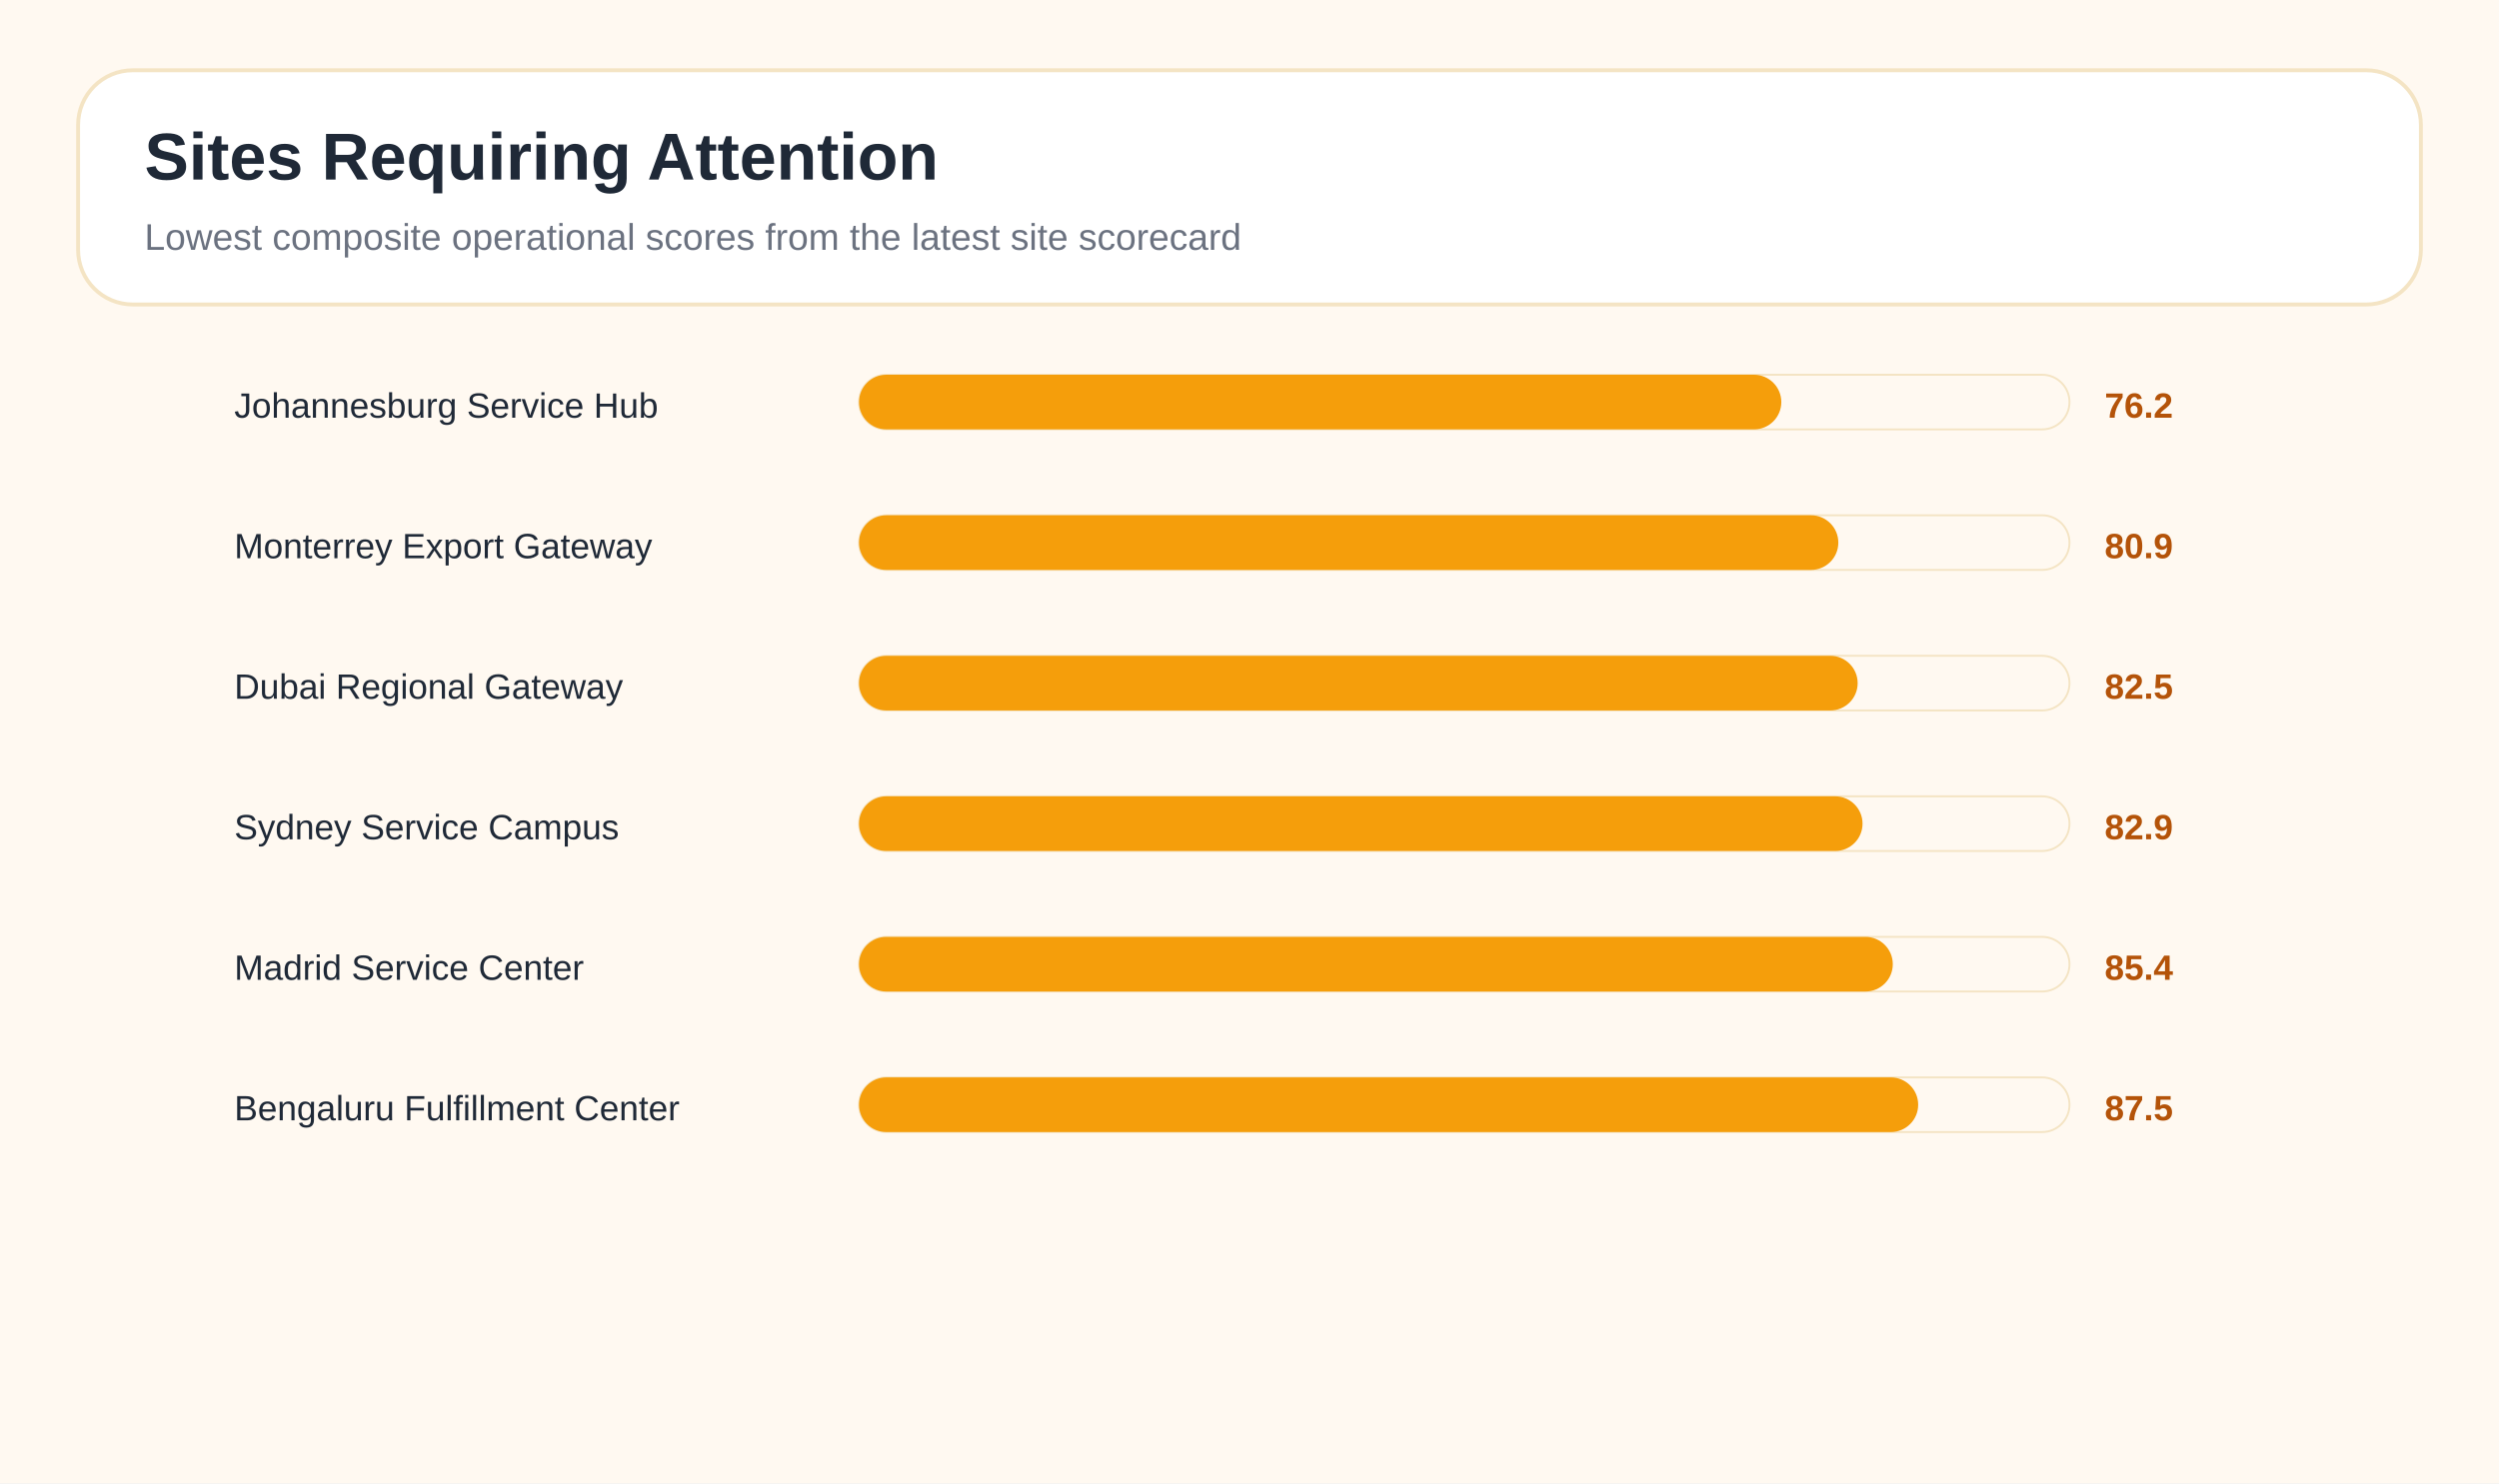
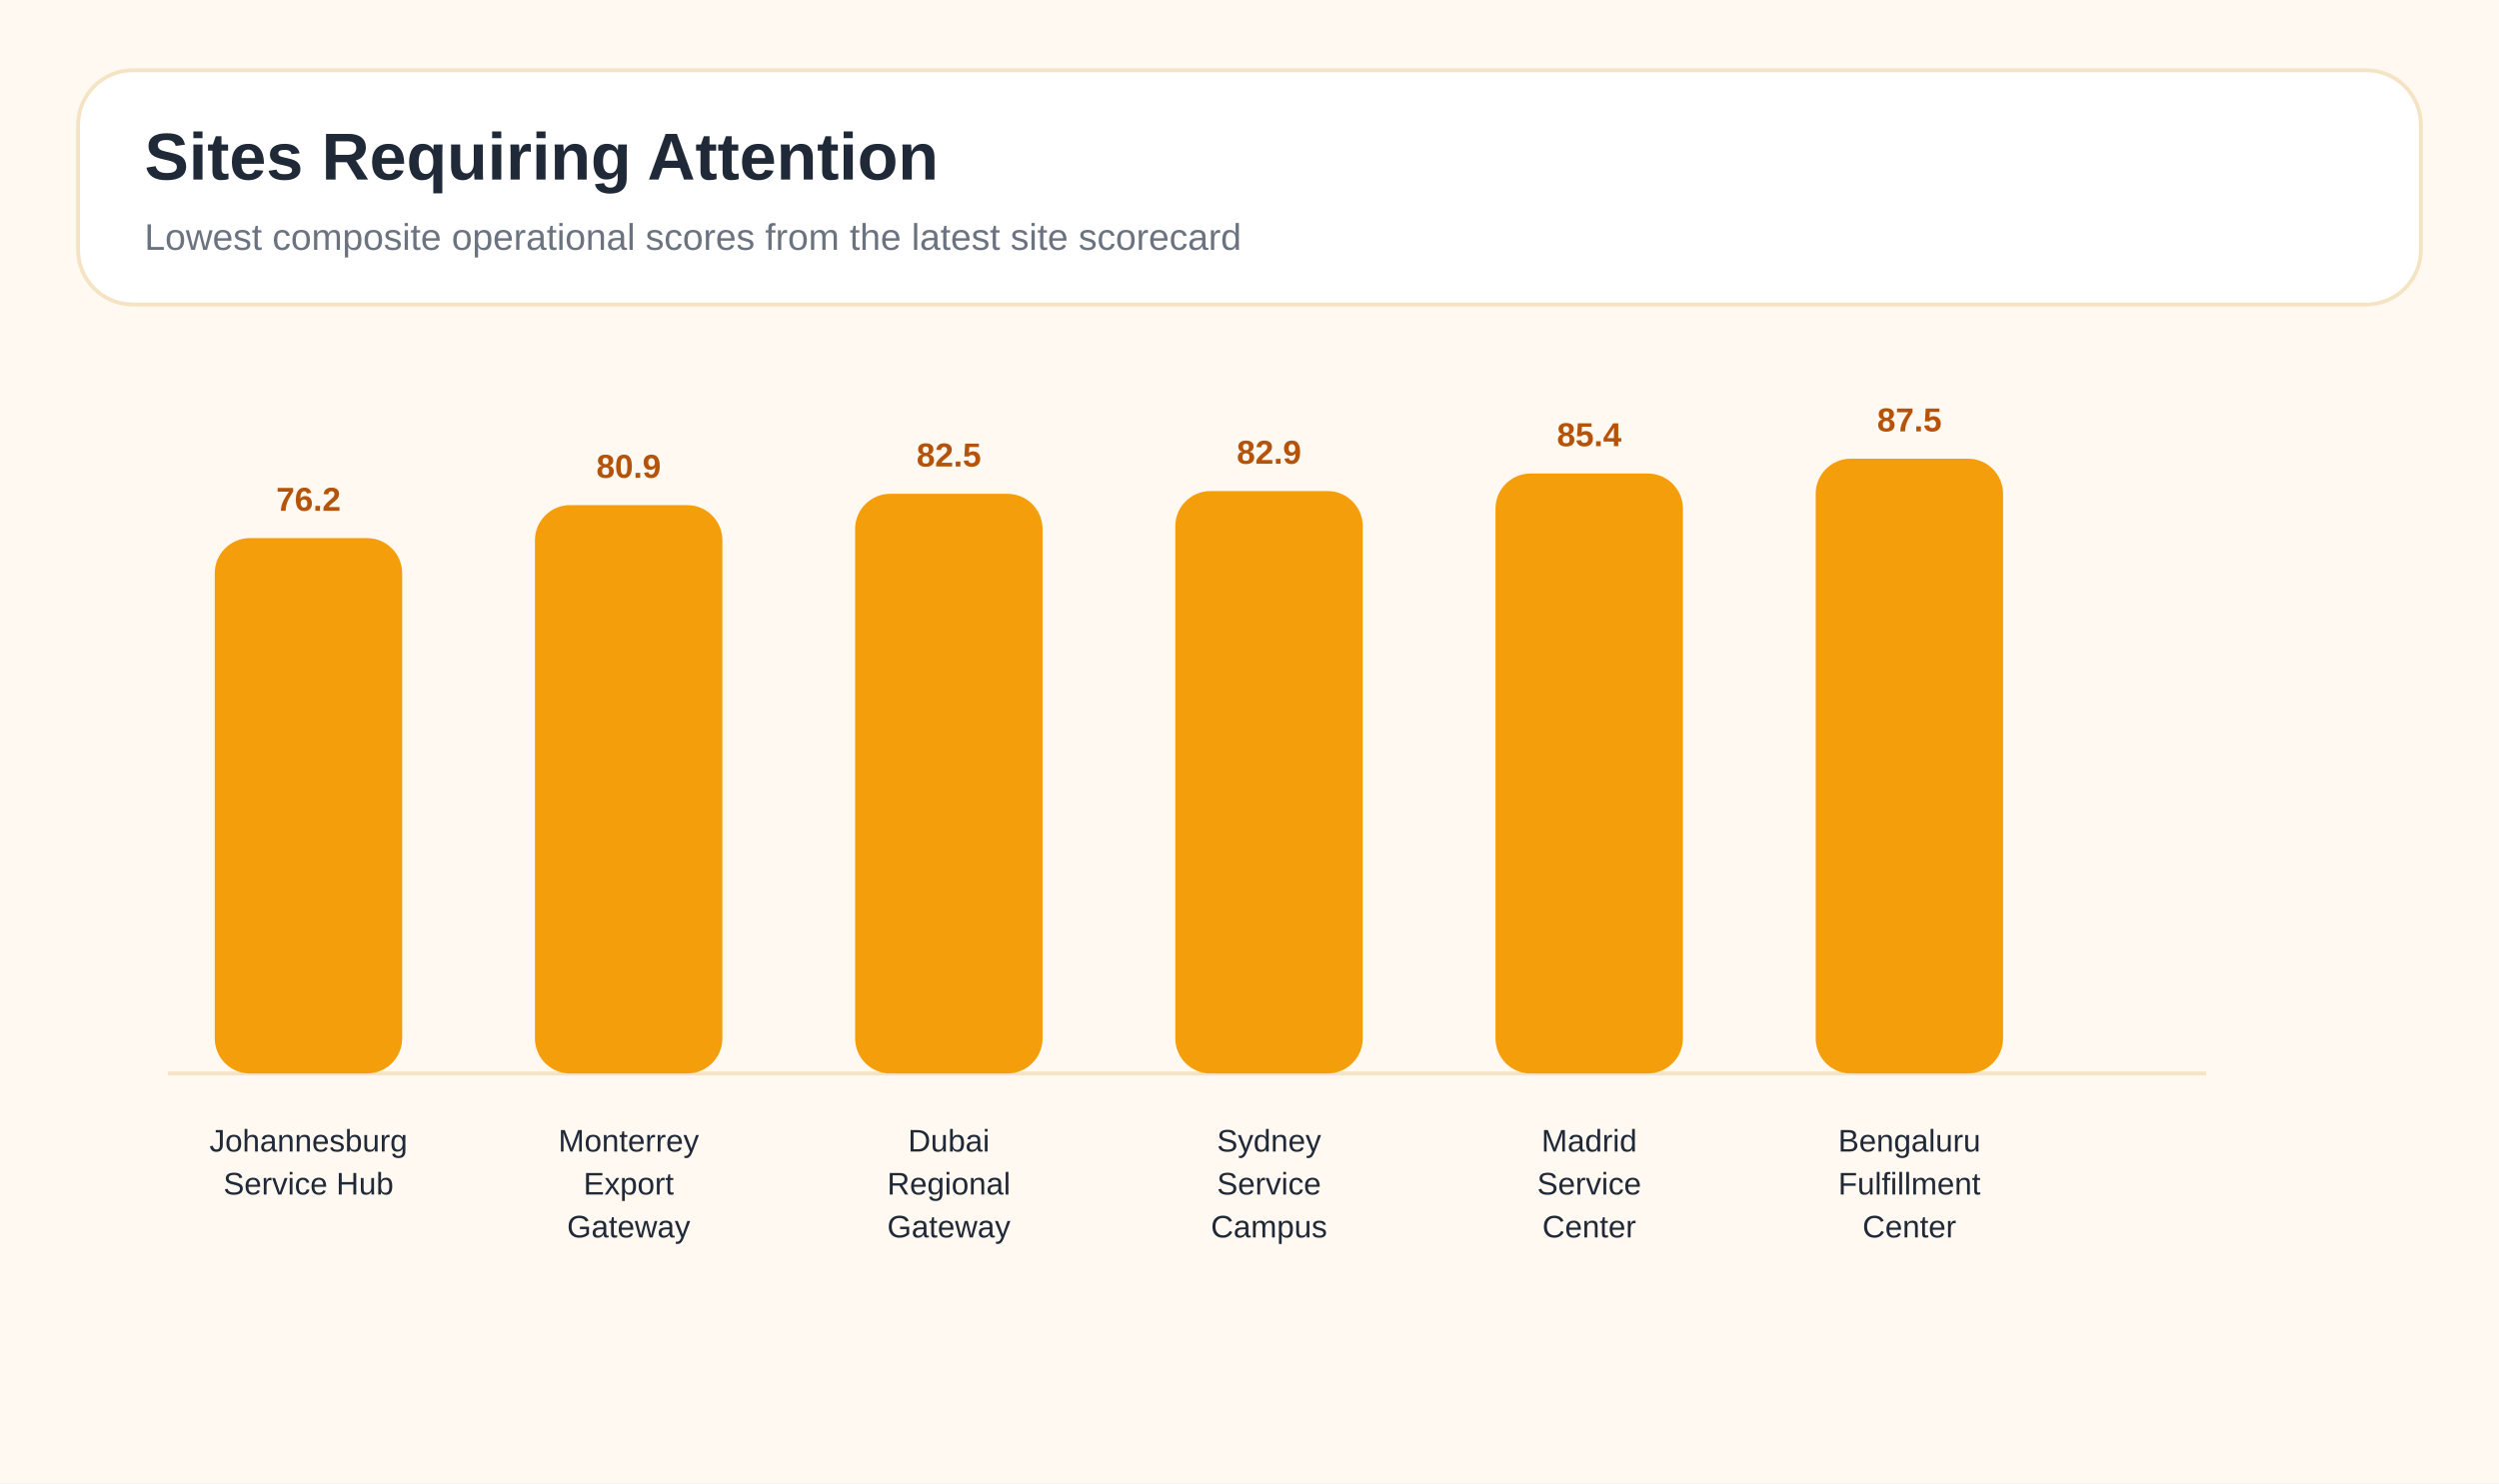
<svg xmlns="http://www.w3.org/2000/svg" width="1280" height="760" viewBox="0 0 1280 760" role="img" aria-label="Sites Requiring Attention">
  <rect width="1280" height="760" fill="#fff9f1" />
  <rect x="40" y="36" width="1200" height="120" rx="28" fill="#ffffff" stroke="#f4e4c4" stroke-width="2" />
  <text x="74" y="92" fill="#1f2937" font-size="34" font-family="Segoe UI, Arial, sans-serif" font-weight="700">Sites Requiring Attention</text>
  <text x="74" y="128" fill="#6b7280" font-size="19" font-family="Segoe UI, Arial, sans-serif">Lowest composite operational scores from the latest site scorecard</text>
-   <text x="120" y="214" fill="#1f2937" font-size="18" font-family="Segoe UI, Arial, sans-serif">Johannesburg Service Hub</text>
-   <rect x="440" y="192" width="620" height="28" rx="14" fill="#fff9f1" stroke="#f4e4c4" stroke-width="1" />
-   <rect x="440" y="192" width="472.4" height="28" rx="14" fill="#f59e0b" />
-   <text x="1078" y="214" fill="#b45309" font-size="18" font-family="Segoe UI, Arial, sans-serif" font-weight="700">76.2</text>
-   <text x="120" y="286" fill="#1f2937" font-size="18" font-family="Segoe UI, Arial, sans-serif">Monterrey Export Gateway</text>
-   <rect x="440" y="264" width="620" height="28" rx="14" fill="#fff9f1" stroke="#f4e4c4" stroke-width="1" />
-   <rect x="440" y="264" width="501.6" height="28" rx="14" fill="#f59e0b" />
-   <text x="1078" y="286" fill="#b45309" font-size="18" font-family="Segoe UI, Arial, sans-serif" font-weight="700">80.9</text>
-   <text x="120" y="358" fill="#1f2937" font-size="18" font-family="Segoe UI, Arial, sans-serif">Dubai Regional Gateway</text>
-   <rect x="440" y="336" width="620" height="28" rx="14" fill="#fff9f1" stroke="#f4e4c4" stroke-width="1" />
-   <rect x="440" y="336" width="511.5" height="28" rx="14" fill="#f59e0b" />
-   <text x="1078" y="358" fill="#b45309" font-size="18" font-family="Segoe UI, Arial, sans-serif" font-weight="700">82.5</text>
-   <text x="120" y="430" fill="#1f2937" font-size="18" font-family="Segoe UI, Arial, sans-serif">Sydney Service Campus</text>
-   <rect x="440" y="408" width="620" height="28" rx="14" fill="#fff9f1" stroke="#f4e4c4" stroke-width="1" />
-   <rect x="440" y="408" width="514.0" height="28" rx="14" fill="#f59e0b" />
-   <text x="1078" y="430" fill="#b45309" font-size="18" font-family="Segoe UI, Arial, sans-serif" font-weight="700">82.9</text>
-   <text x="120" y="502" fill="#1f2937" font-size="18" font-family="Segoe UI, Arial, sans-serif">Madrid Service Center</text>
-   <rect x="440" y="480" width="620" height="28" rx="14" fill="#fff9f1" stroke="#f4e4c4" stroke-width="1" />
-   <rect x="440" y="480" width="529.5" height="28" rx="14" fill="#f59e0b" />
-   <text x="1078" y="502" fill="#b45309" font-size="18" font-family="Segoe UI, Arial, sans-serif" font-weight="700">85.4</text>
-   <text x="120" y="574" fill="#1f2937" font-size="18" font-family="Segoe UI, Arial, sans-serif">Bengaluru Fulfillment Center</text>
-   <rect x="440" y="552" width="620" height="28" rx="14" fill="#fff9f1" stroke="#f4e4c4" stroke-width="1" />
-   <rect x="440" y="552" width="542.5" height="28" rx="14" fill="#f59e0b" />
-   <text x="1078" y="574" fill="#b45309" font-size="18" font-family="Segoe UI, Arial, sans-serif" font-weight="700">87.5</text>
+   <line x1="86" y1="550" x2="1130" y2="550" stroke="#f4e4c4" stroke-width="2" />
+   <rect x="110" y="275.7" width="96" height="274.3" rx="18" fill="#f59e0b" />
+   <text x="158.0" y="261.7" text-anchor="middle" fill="#b45309" font-size="17" font-family="Segoe UI, Arial, sans-serif" font-weight="700">76.2</text>
+   <text x="158.0" y="590" text-anchor="middle" fill="#1f2937" font-size="16" font-family="Segoe UI, Arial, sans-serif">Johannesburg</text>
+   <text x="158.0" y="612" text-anchor="middle" fill="#1f2937" font-size="16" font-family="Segoe UI, Arial, sans-serif">Service Hub</text>
+   <rect x="274" y="258.8" width="96" height="291.2" rx="18" fill="#f59e0b" />
+   <text x="322.0" y="244.8" text-anchor="middle" fill="#b45309" font-size="17" font-family="Segoe UI, Arial, sans-serif" font-weight="700">80.9</text>
+   <text x="322.0" y="590" text-anchor="middle" fill="#1f2937" font-size="16" font-family="Segoe UI, Arial, sans-serif">Monterrey</text>
+   <text x="322.0" y="612" text-anchor="middle" fill="#1f2937" font-size="16" font-family="Segoe UI, Arial, sans-serif">Export</text>
+   <text x="322.0" y="634" text-anchor="middle" fill="#1f2937" font-size="16" font-family="Segoe UI, Arial, sans-serif">Gateway</text>
+   <rect x="438" y="253.0" width="96" height="297.0" rx="18" fill="#f59e0b" />
+   <text x="486.0" y="239.0" text-anchor="middle" fill="#b45309" font-size="17" font-family="Segoe UI, Arial, sans-serif" font-weight="700">82.5</text>
+   <text x="486.0" y="590" text-anchor="middle" fill="#1f2937" font-size="16" font-family="Segoe UI, Arial, sans-serif">Dubai</text>
+   <text x="486.0" y="612" text-anchor="middle" fill="#1f2937" font-size="16" font-family="Segoe UI, Arial, sans-serif">Regional</text>
+   <text x="486.0" y="634" text-anchor="middle" fill="#1f2937" font-size="16" font-family="Segoe UI, Arial, sans-serif">Gateway</text>
+   <rect x="602" y="251.6" width="96" height="298.4" rx="18" fill="#f59e0b" />
+   <text x="650.0" y="237.6" text-anchor="middle" fill="#b45309" font-size="17" font-family="Segoe UI, Arial, sans-serif" font-weight="700">82.9</text>
+   <text x="650.0" y="590" text-anchor="middle" fill="#1f2937" font-size="16" font-family="Segoe UI, Arial, sans-serif">Sydney</text>
+   <text x="650.0" y="612" text-anchor="middle" fill="#1f2937" font-size="16" font-family="Segoe UI, Arial, sans-serif">Service</text>
+   <text x="650.0" y="634" text-anchor="middle" fill="#1f2937" font-size="16" font-family="Segoe UI, Arial, sans-serif">Campus</text>
+   <rect x="766" y="242.6" width="96" height="307.4" rx="18" fill="#f59e0b" />
+   <text x="814.0" y="228.6" text-anchor="middle" fill="#b45309" font-size="17" font-family="Segoe UI, Arial, sans-serif" font-weight="700">85.4</text>
+   <text x="814.0" y="590" text-anchor="middle" fill="#1f2937" font-size="16" font-family="Segoe UI, Arial, sans-serif">Madrid</text>
+   <text x="814.0" y="612" text-anchor="middle" fill="#1f2937" font-size="16" font-family="Segoe UI, Arial, sans-serif">Service</text>
+   <text x="814.0" y="634" text-anchor="middle" fill="#1f2937" font-size="16" font-family="Segoe UI, Arial, sans-serif">Center</text>
+   <rect x="930" y="235.0" width="96" height="315.0" rx="18" fill="#f59e0b" />
+   <text x="978.0" y="221.0" text-anchor="middle" fill="#b45309" font-size="17" font-family="Segoe UI, Arial, sans-serif" font-weight="700">87.5</text>
+   <text x="978.0" y="590" text-anchor="middle" fill="#1f2937" font-size="16" font-family="Segoe UI, Arial, sans-serif">Bengaluru</text>
+   <text x="978.0" y="612" text-anchor="middle" fill="#1f2937" font-size="16" font-family="Segoe UI, Arial, sans-serif">Fulfillment</text>
+   <text x="978.0" y="634" text-anchor="middle" fill="#1f2937" font-size="16" font-family="Segoe UI, Arial, sans-serif">Center</text>
</svg>
